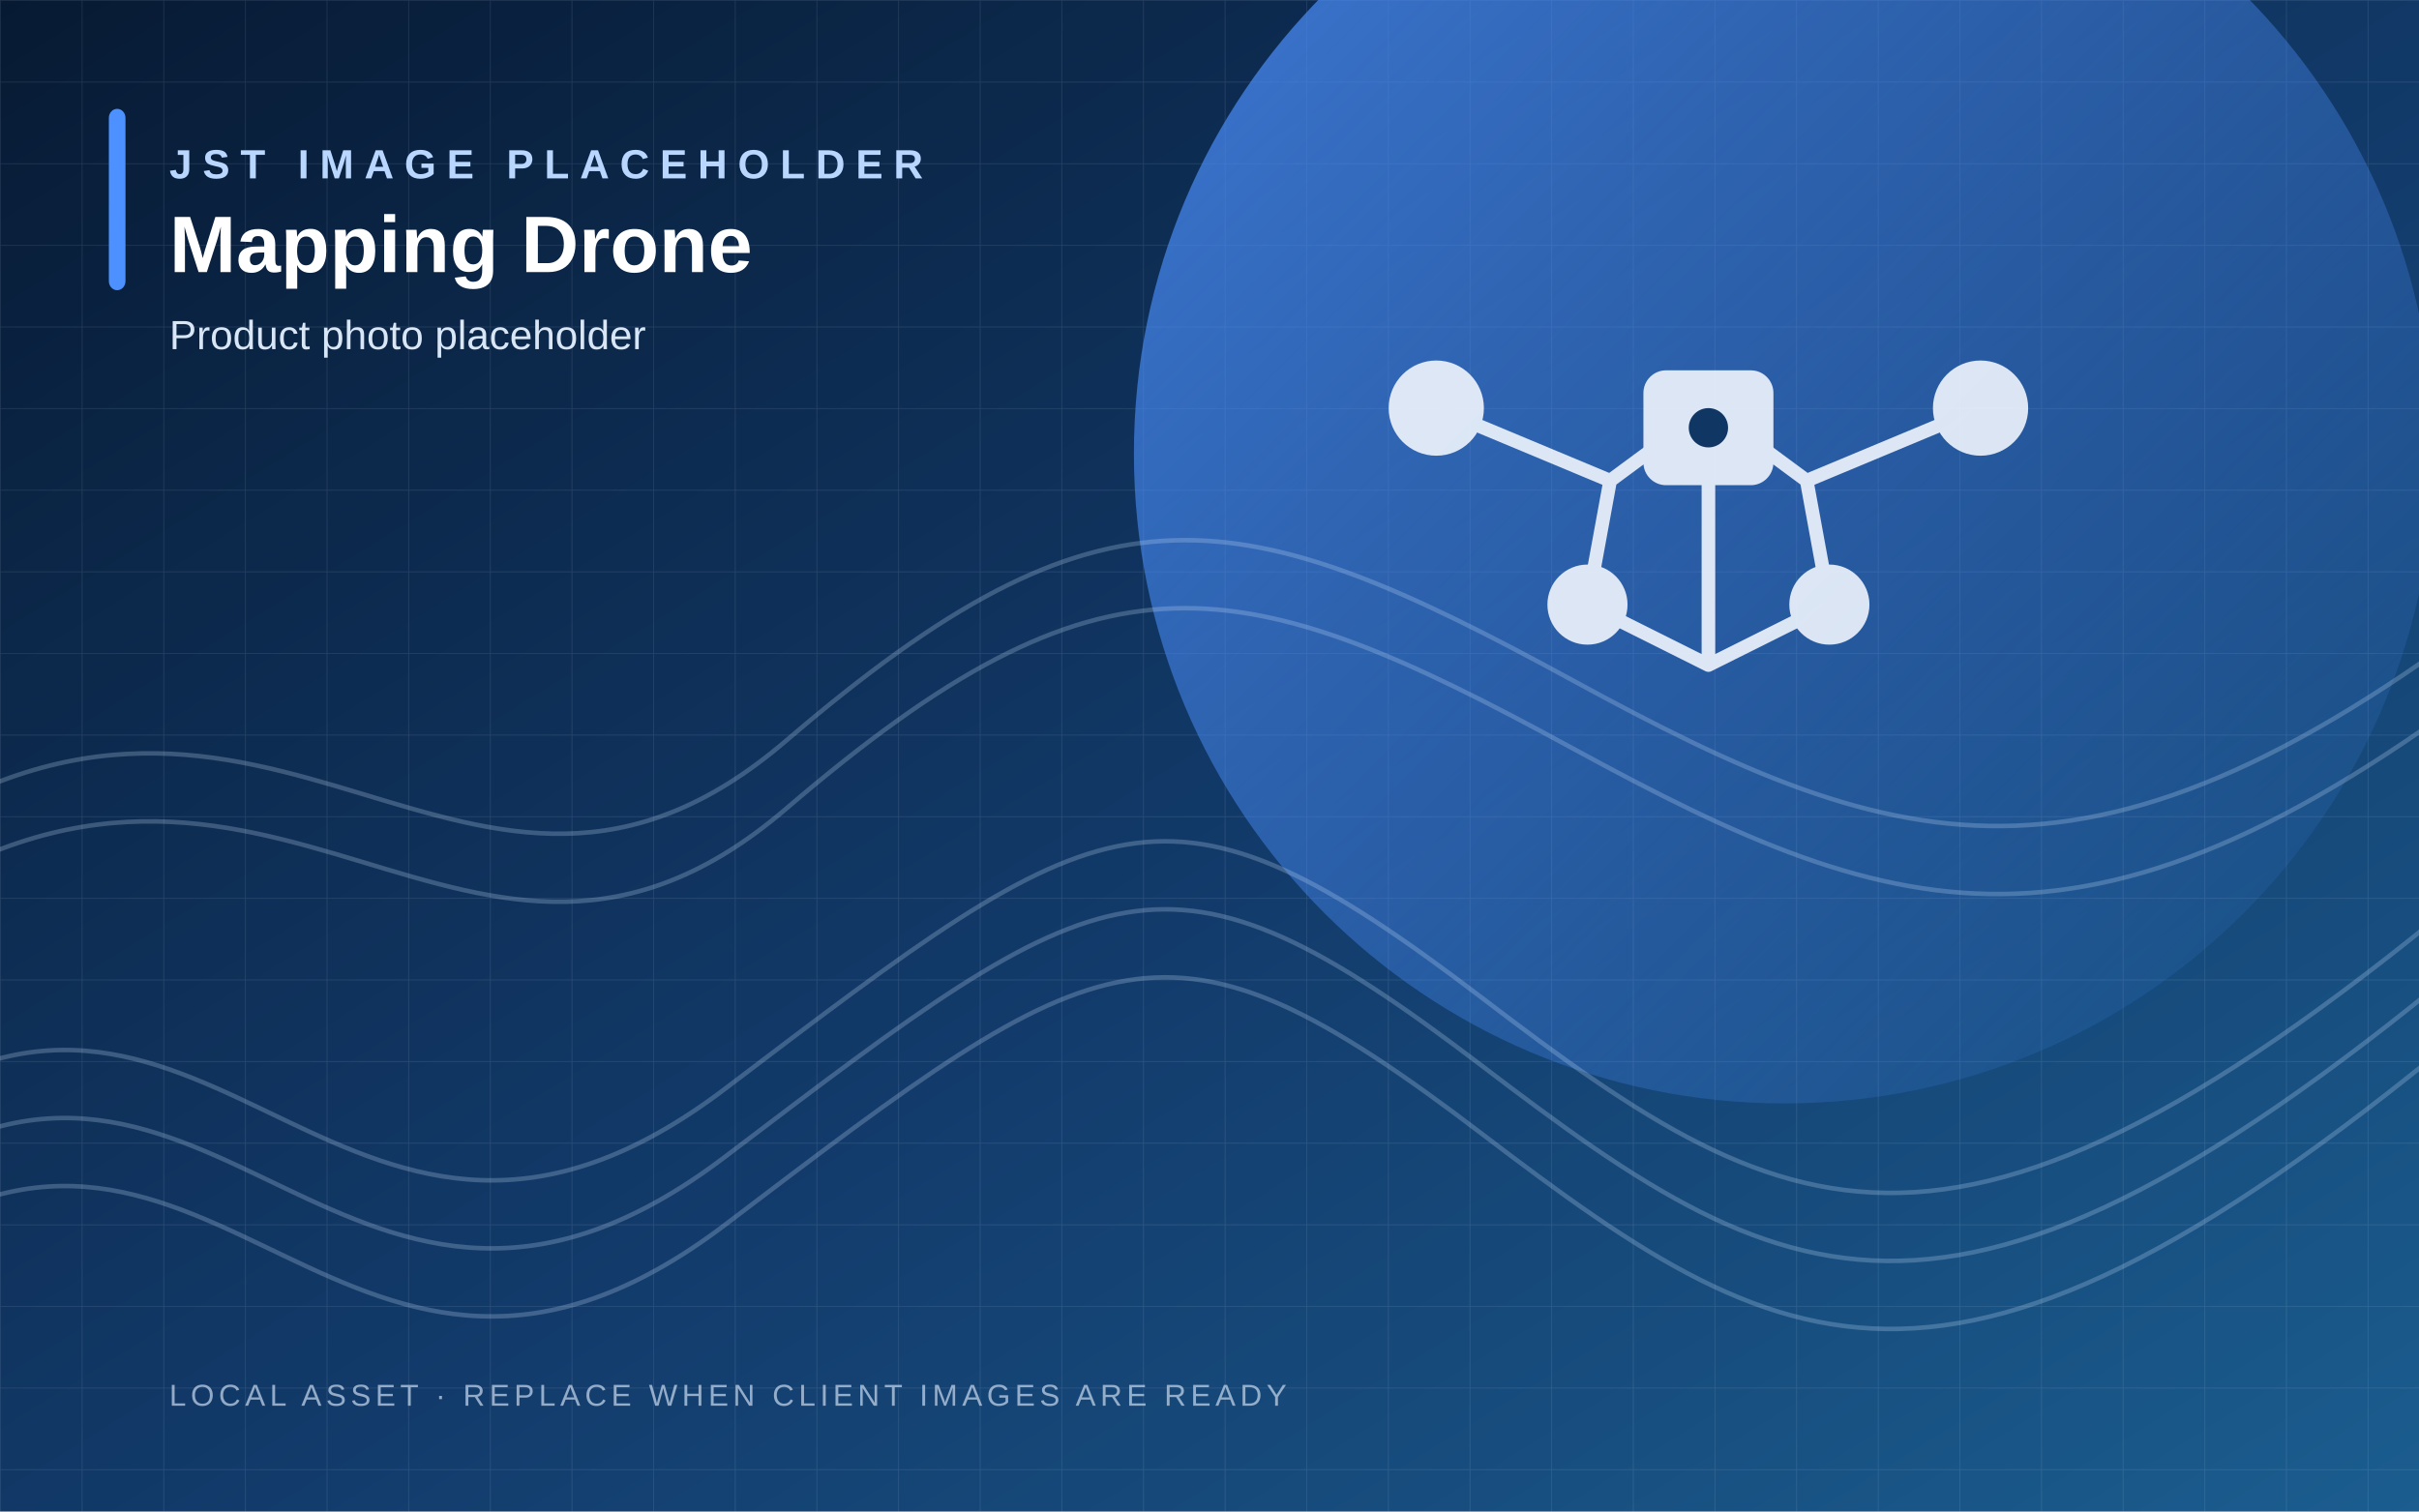
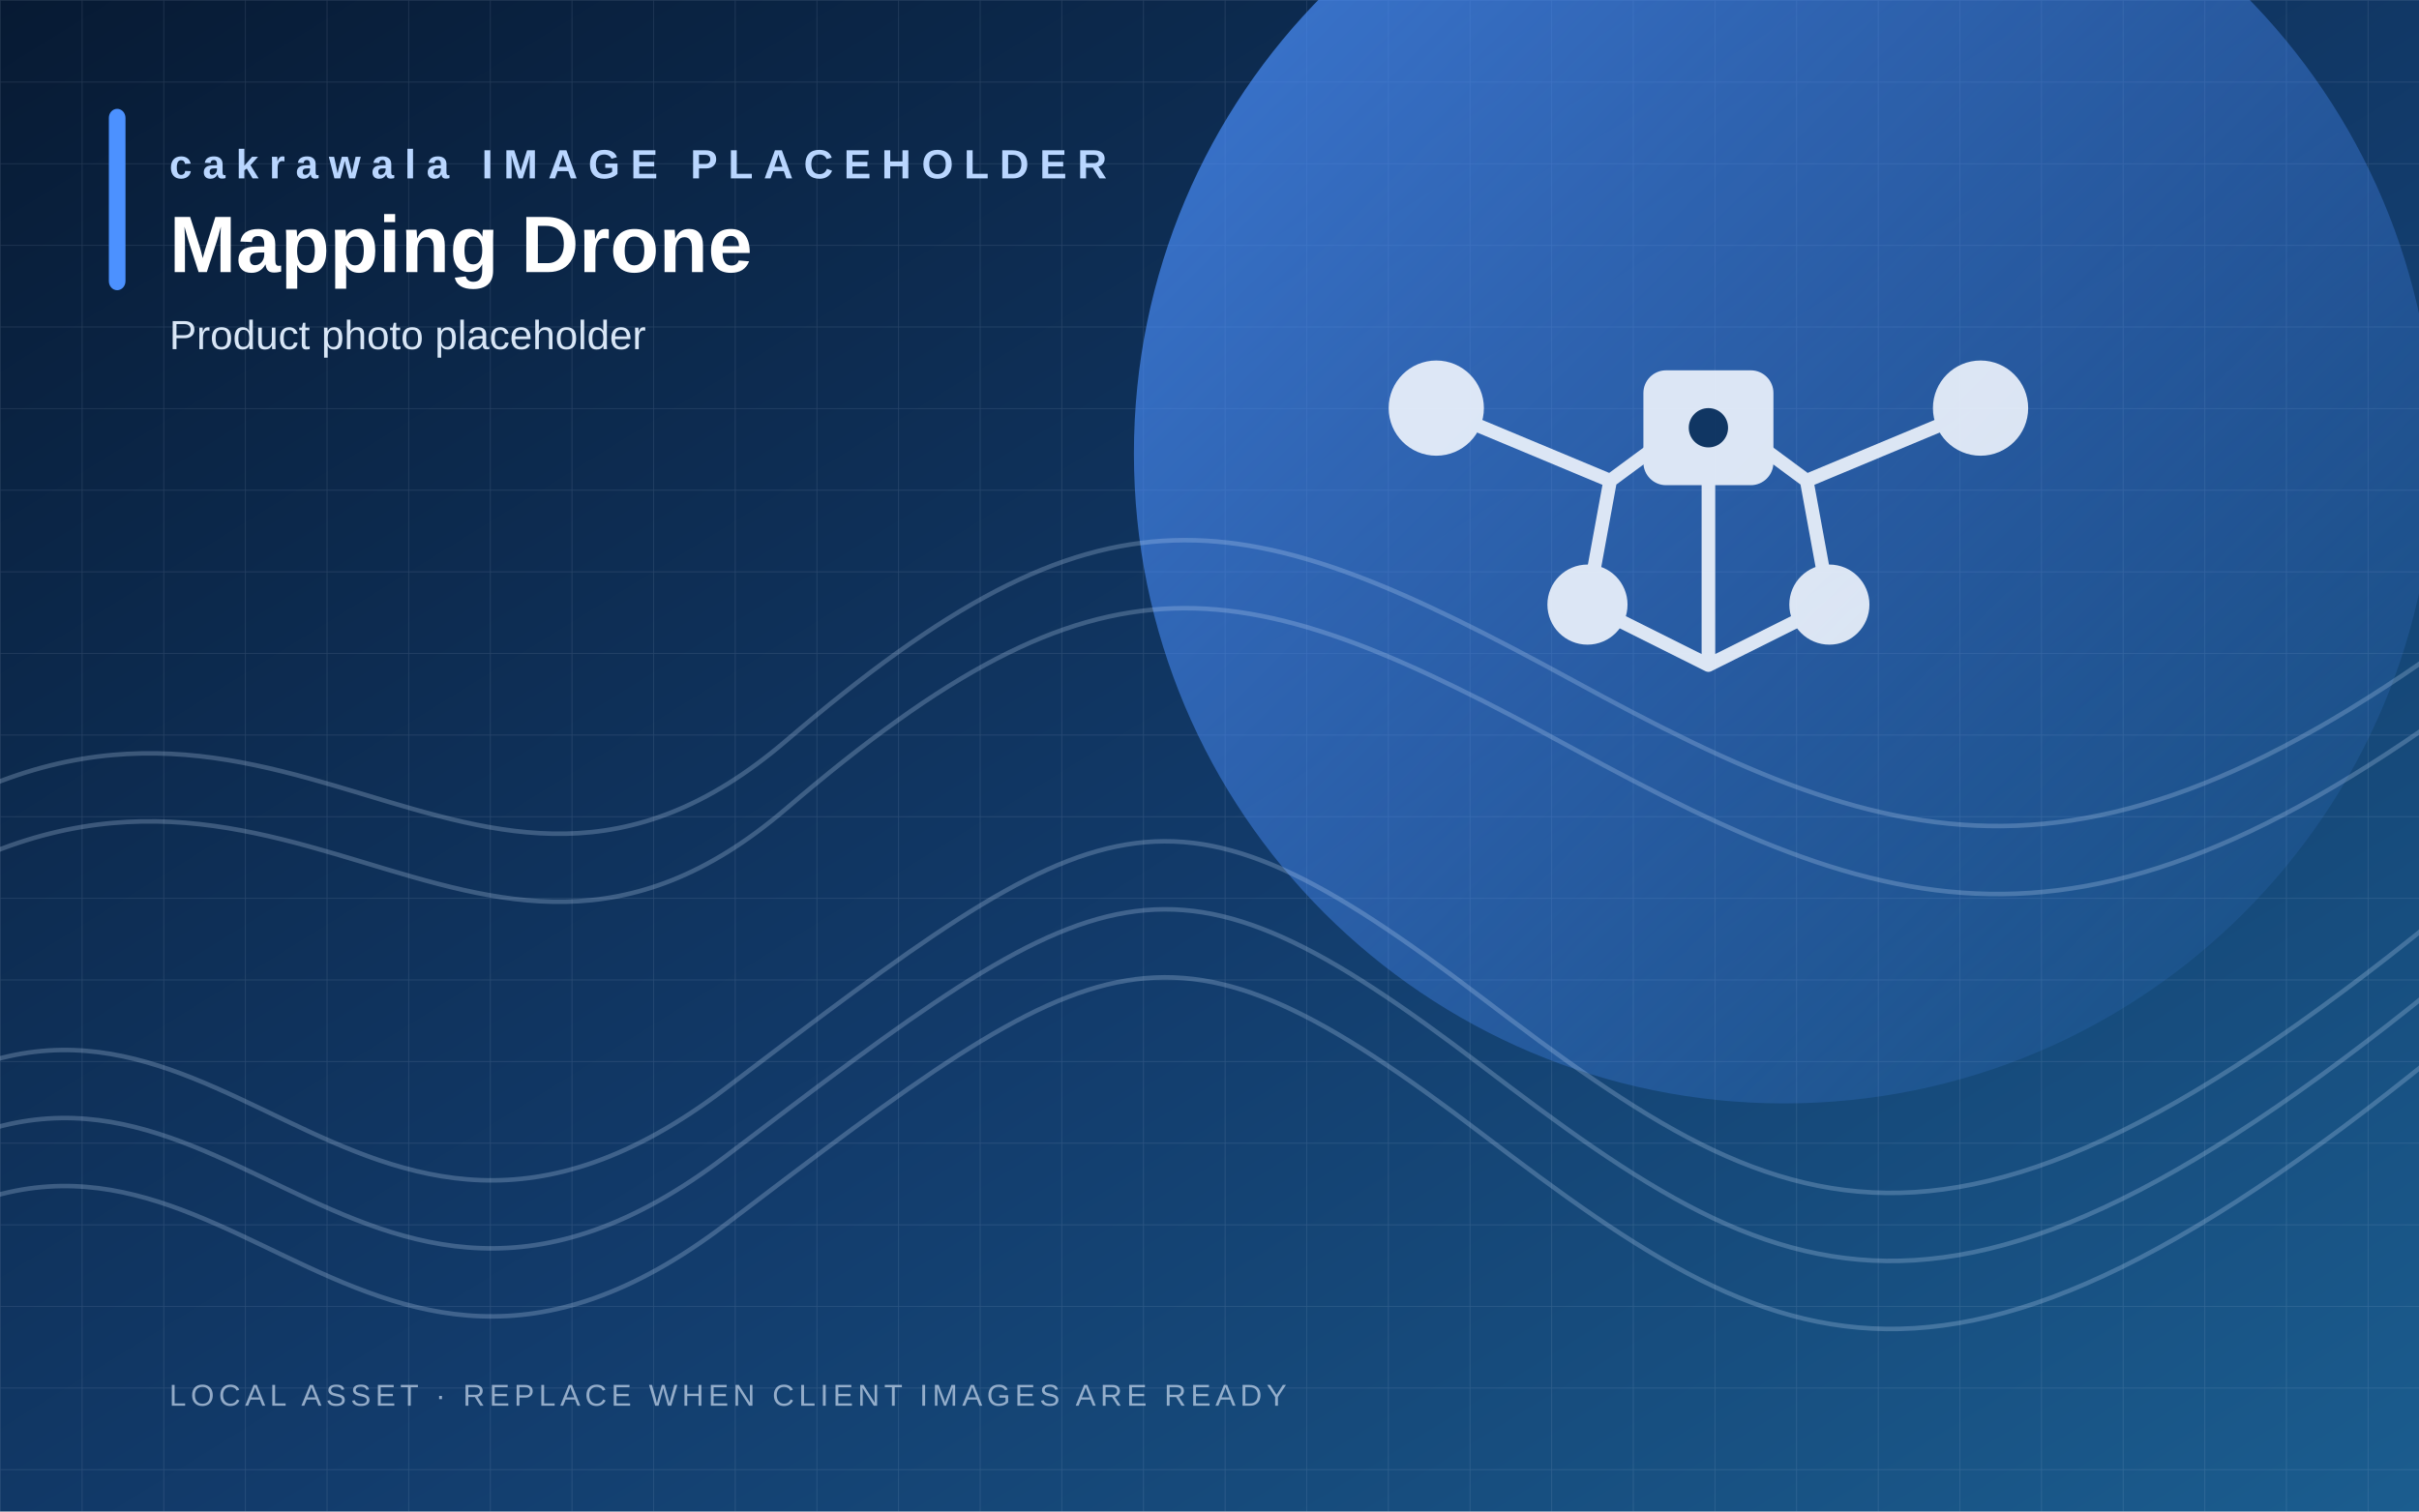
<svg xmlns="http://www.w3.org/2000/svg" viewBox="0 0 1600 1000" role="img" aria-labelledby="title desc">
  <defs>
    <linearGradient id="bg" x1="0" y1="0" x2="1" y2="1">
      <stop offset="0" stop-color="#071a33" />
      <stop offset=".55" stop-color="#123b6b" />
      <stop offset="1" stop-color="#1b5d8f" />
    </linearGradient>
    <linearGradient id="glow" x1="0" y1="0" x2="1" y2="1">
      <stop offset="0" stop-color="#4c91ff" stop-opacity=".8" />
      <stop offset="1" stop-color="#4c91ff" stop-opacity="0" />
    </linearGradient>
    <pattern id="grid" width="54" height="54" patternUnits="userSpaceOnUse">
      <path d="M54 0H0V54" fill="none" stroke="#d9e8ff" stroke-opacity=".12" stroke-width="1" />
    </pattern>
  </defs>
  <rect width="1600" height="1000" fill="url(#bg)" />
  <rect width="1600" height="1000" fill="url(#grid)" />
  <circle cx="1180" cy="300" r="430" fill="url(#glow)" />
  <g fill="none" stroke="#d3e6ff" stroke-opacity=".24" stroke-width="3">
    <path d="M-80 740C140 580 230 910 480 720S770 500 980 660 1300 880 1680 550" />
    <path d="M-80 785C140 625 230 955 480 765S770 545 980 705 1300 925 1680 595" />
    <path d="M-80 830C140 670 230 1000 480 810S770 590 980 750 1300 970 1680 640" />
    <path d="M-80 560C180 380 310 670 520 490S820 330 1040 450 1390 610 1680 380" />
    <path d="M-80 605C180 425 310 715 520 535S820 375 1040 495 1390 655 1680 425" />
  </g>
  <g transform="translate(1130 270)" opacity=".88" stroke="#f4f8ff" stroke-width="9" stroke-linecap="round" stroke-linejoin="round" fill="none">
    <path d="M-180 0L-65 48 0 0 65 48 180 0M-65 48L-80 130 0 170 80 130 65 48M0 0V170" />
    <circle cx="-180" cy="0" r="27" fill="#f4f8ff" />
    <circle cx="180" cy="0" r="27" fill="#f4f8ff" />
    <circle cx="-80" cy="130" r="22" fill="#f4f8ff" />
    <circle cx="80" cy="130" r="22" fill="#f4f8ff" />
    <rect x="-43" y="-25" width="86" height="76" rx="15" fill="#f4f8ff" stroke="none" />
    <circle cx="0" cy="13" r="13" fill="#0d315a" stroke="none" />
  </g>
  <rect x="72" y="72" width="11" height="120" rx="6" fill="#4c91ff" />
-   <text x="112" y="118" fill="#b9d6ff" font-family="Arial,Helvetica,sans-serif" font-weight="700" font-size="27" letter-spacing="7">JST IMAGE PLACEHOLDER</text>
+   <text x="112" y="118" fill="#b9d6ff" font-family="Arial,Helvetica,sans-serif" font-weight="700" font-size="27" letter-spacing="7">cakrawala IMAGE PLACEHOLDER</text>
  <text x="112" y="180" fill="#ffffff" font-family="Arial,Helvetica,sans-serif" font-weight="700" font-size="53">Mapping Drone</text>
  <text x="112" y="231" fill="#d8e6f6" font-family="Arial,Helvetica,sans-serif" font-size="27">Product photo placeholder</text>
  <text x="112" y="930" fill="#bdd0e6" fill-opacity=".75" font-family="Arial,Helvetica,sans-serif" font-size="20" letter-spacing="3">LOCAL ASSET · REPLACE WHEN CLIENT IMAGES ARE READY</text>
</svg>
